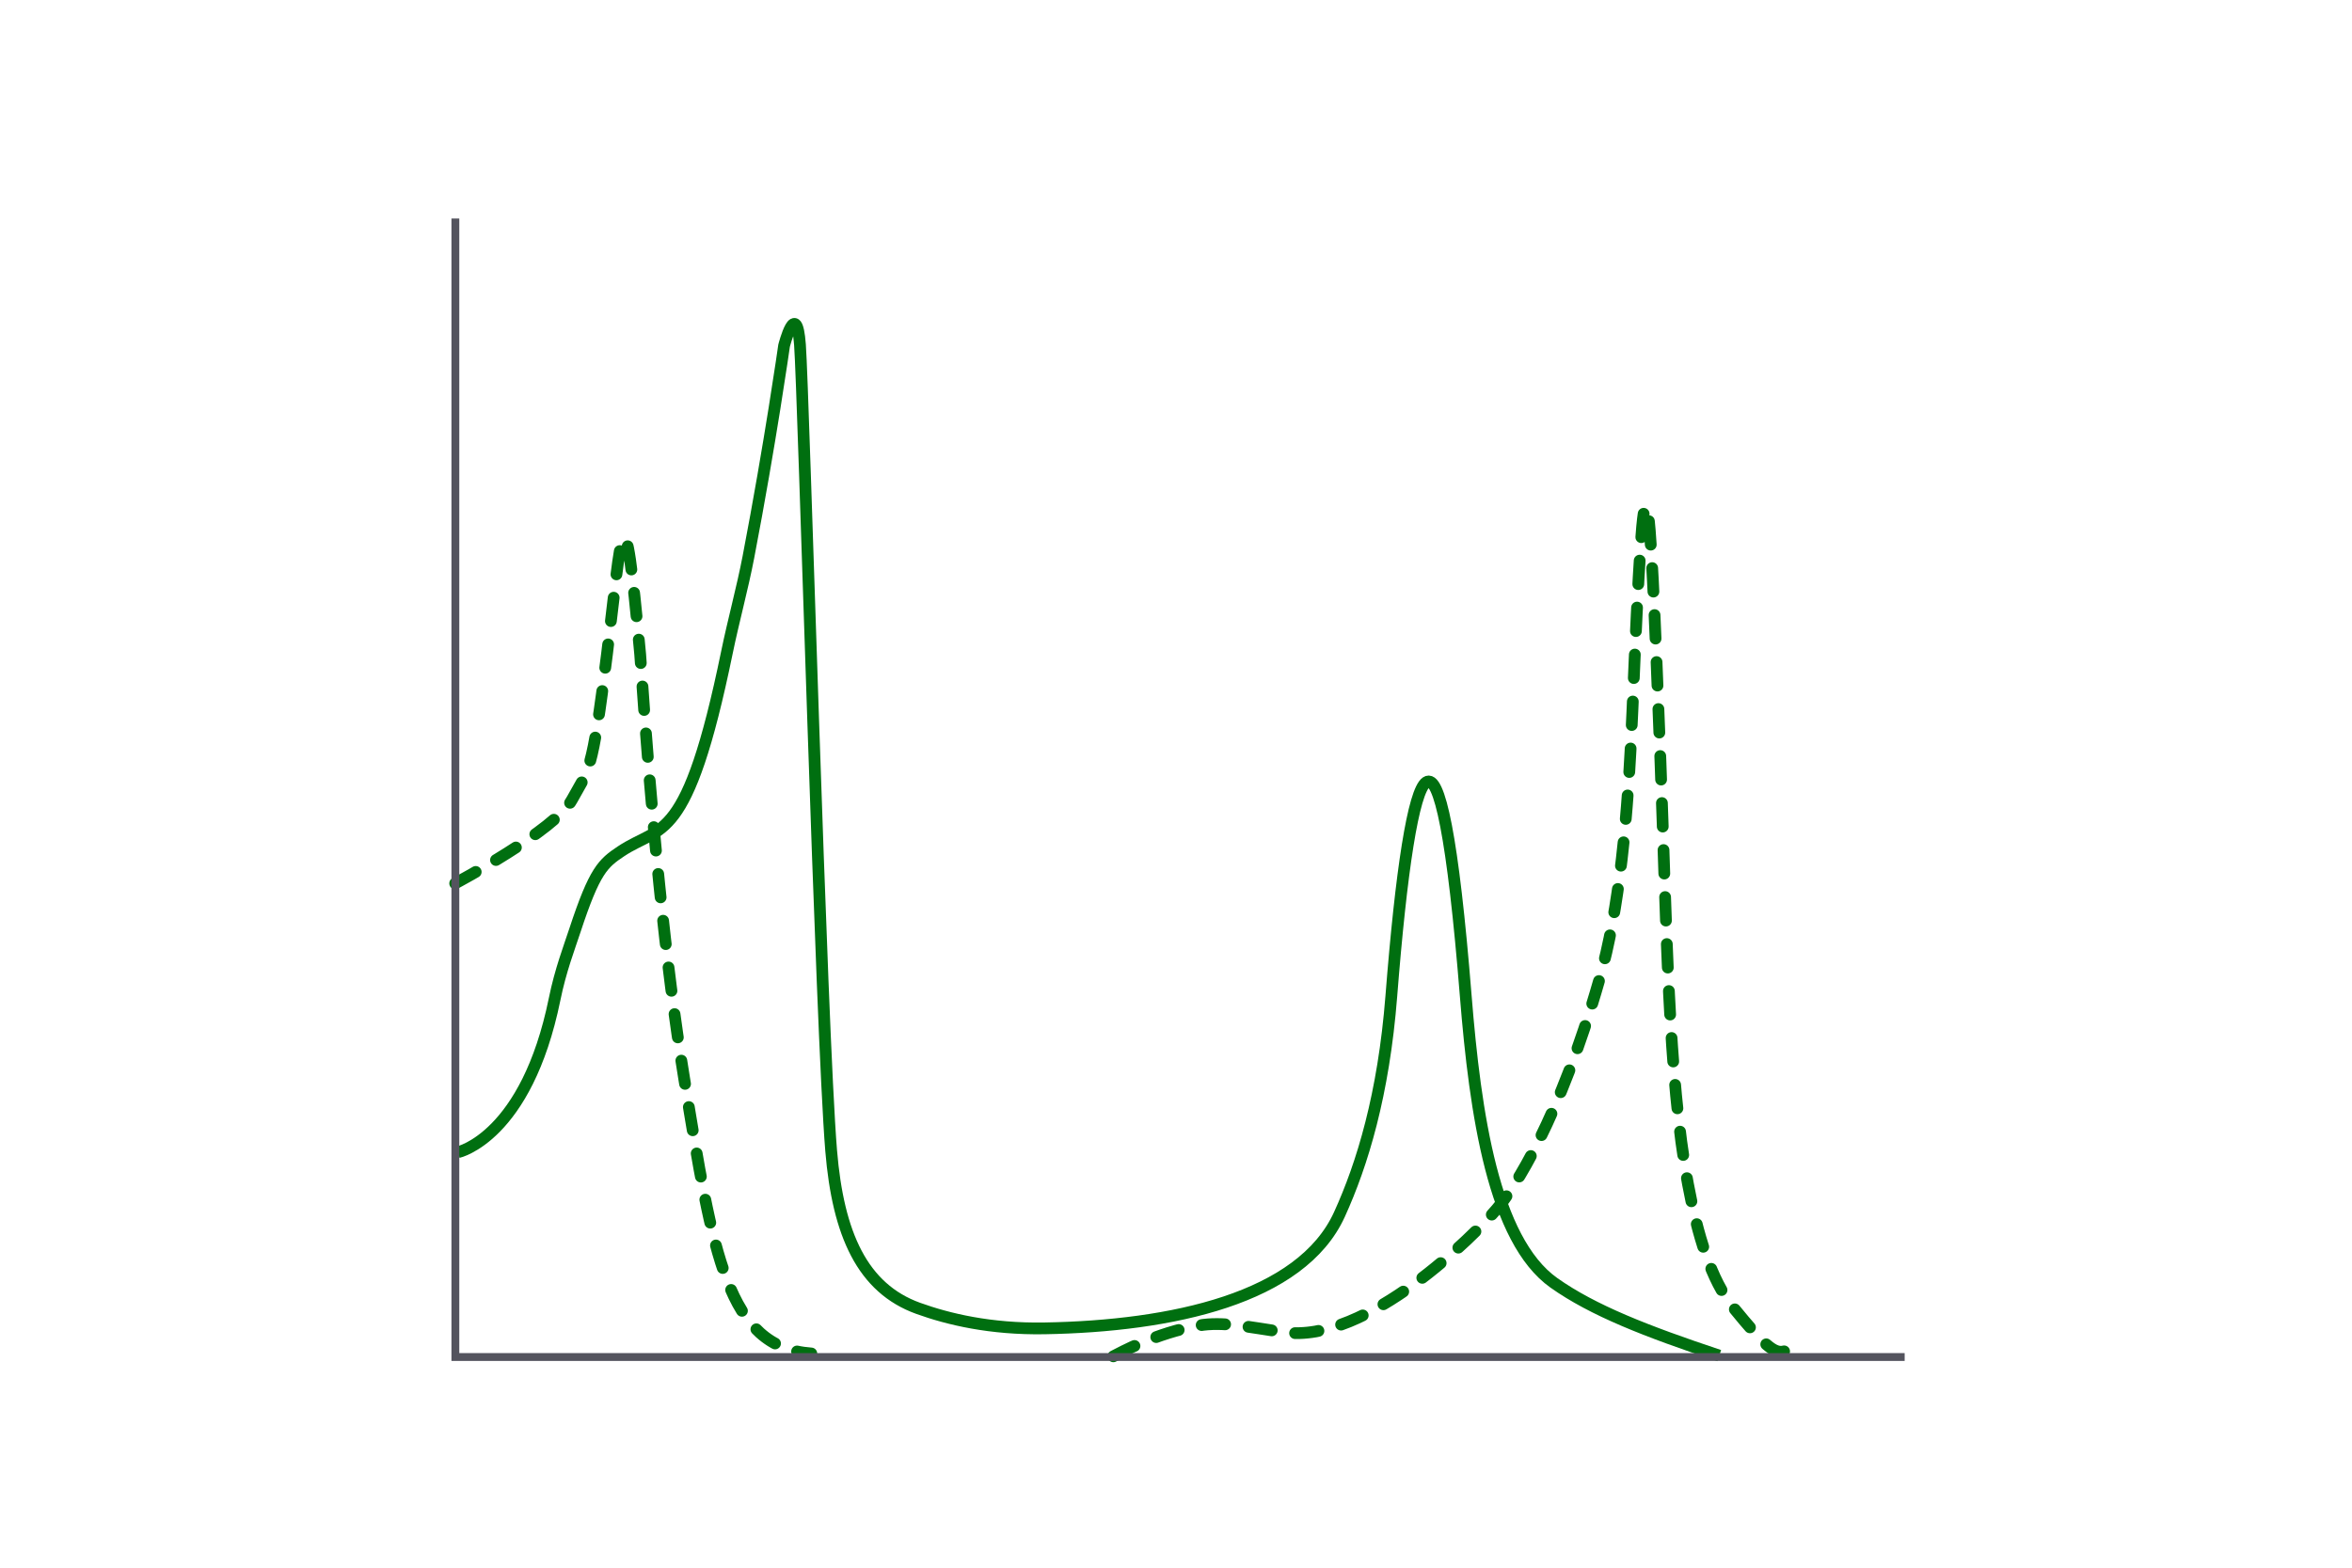
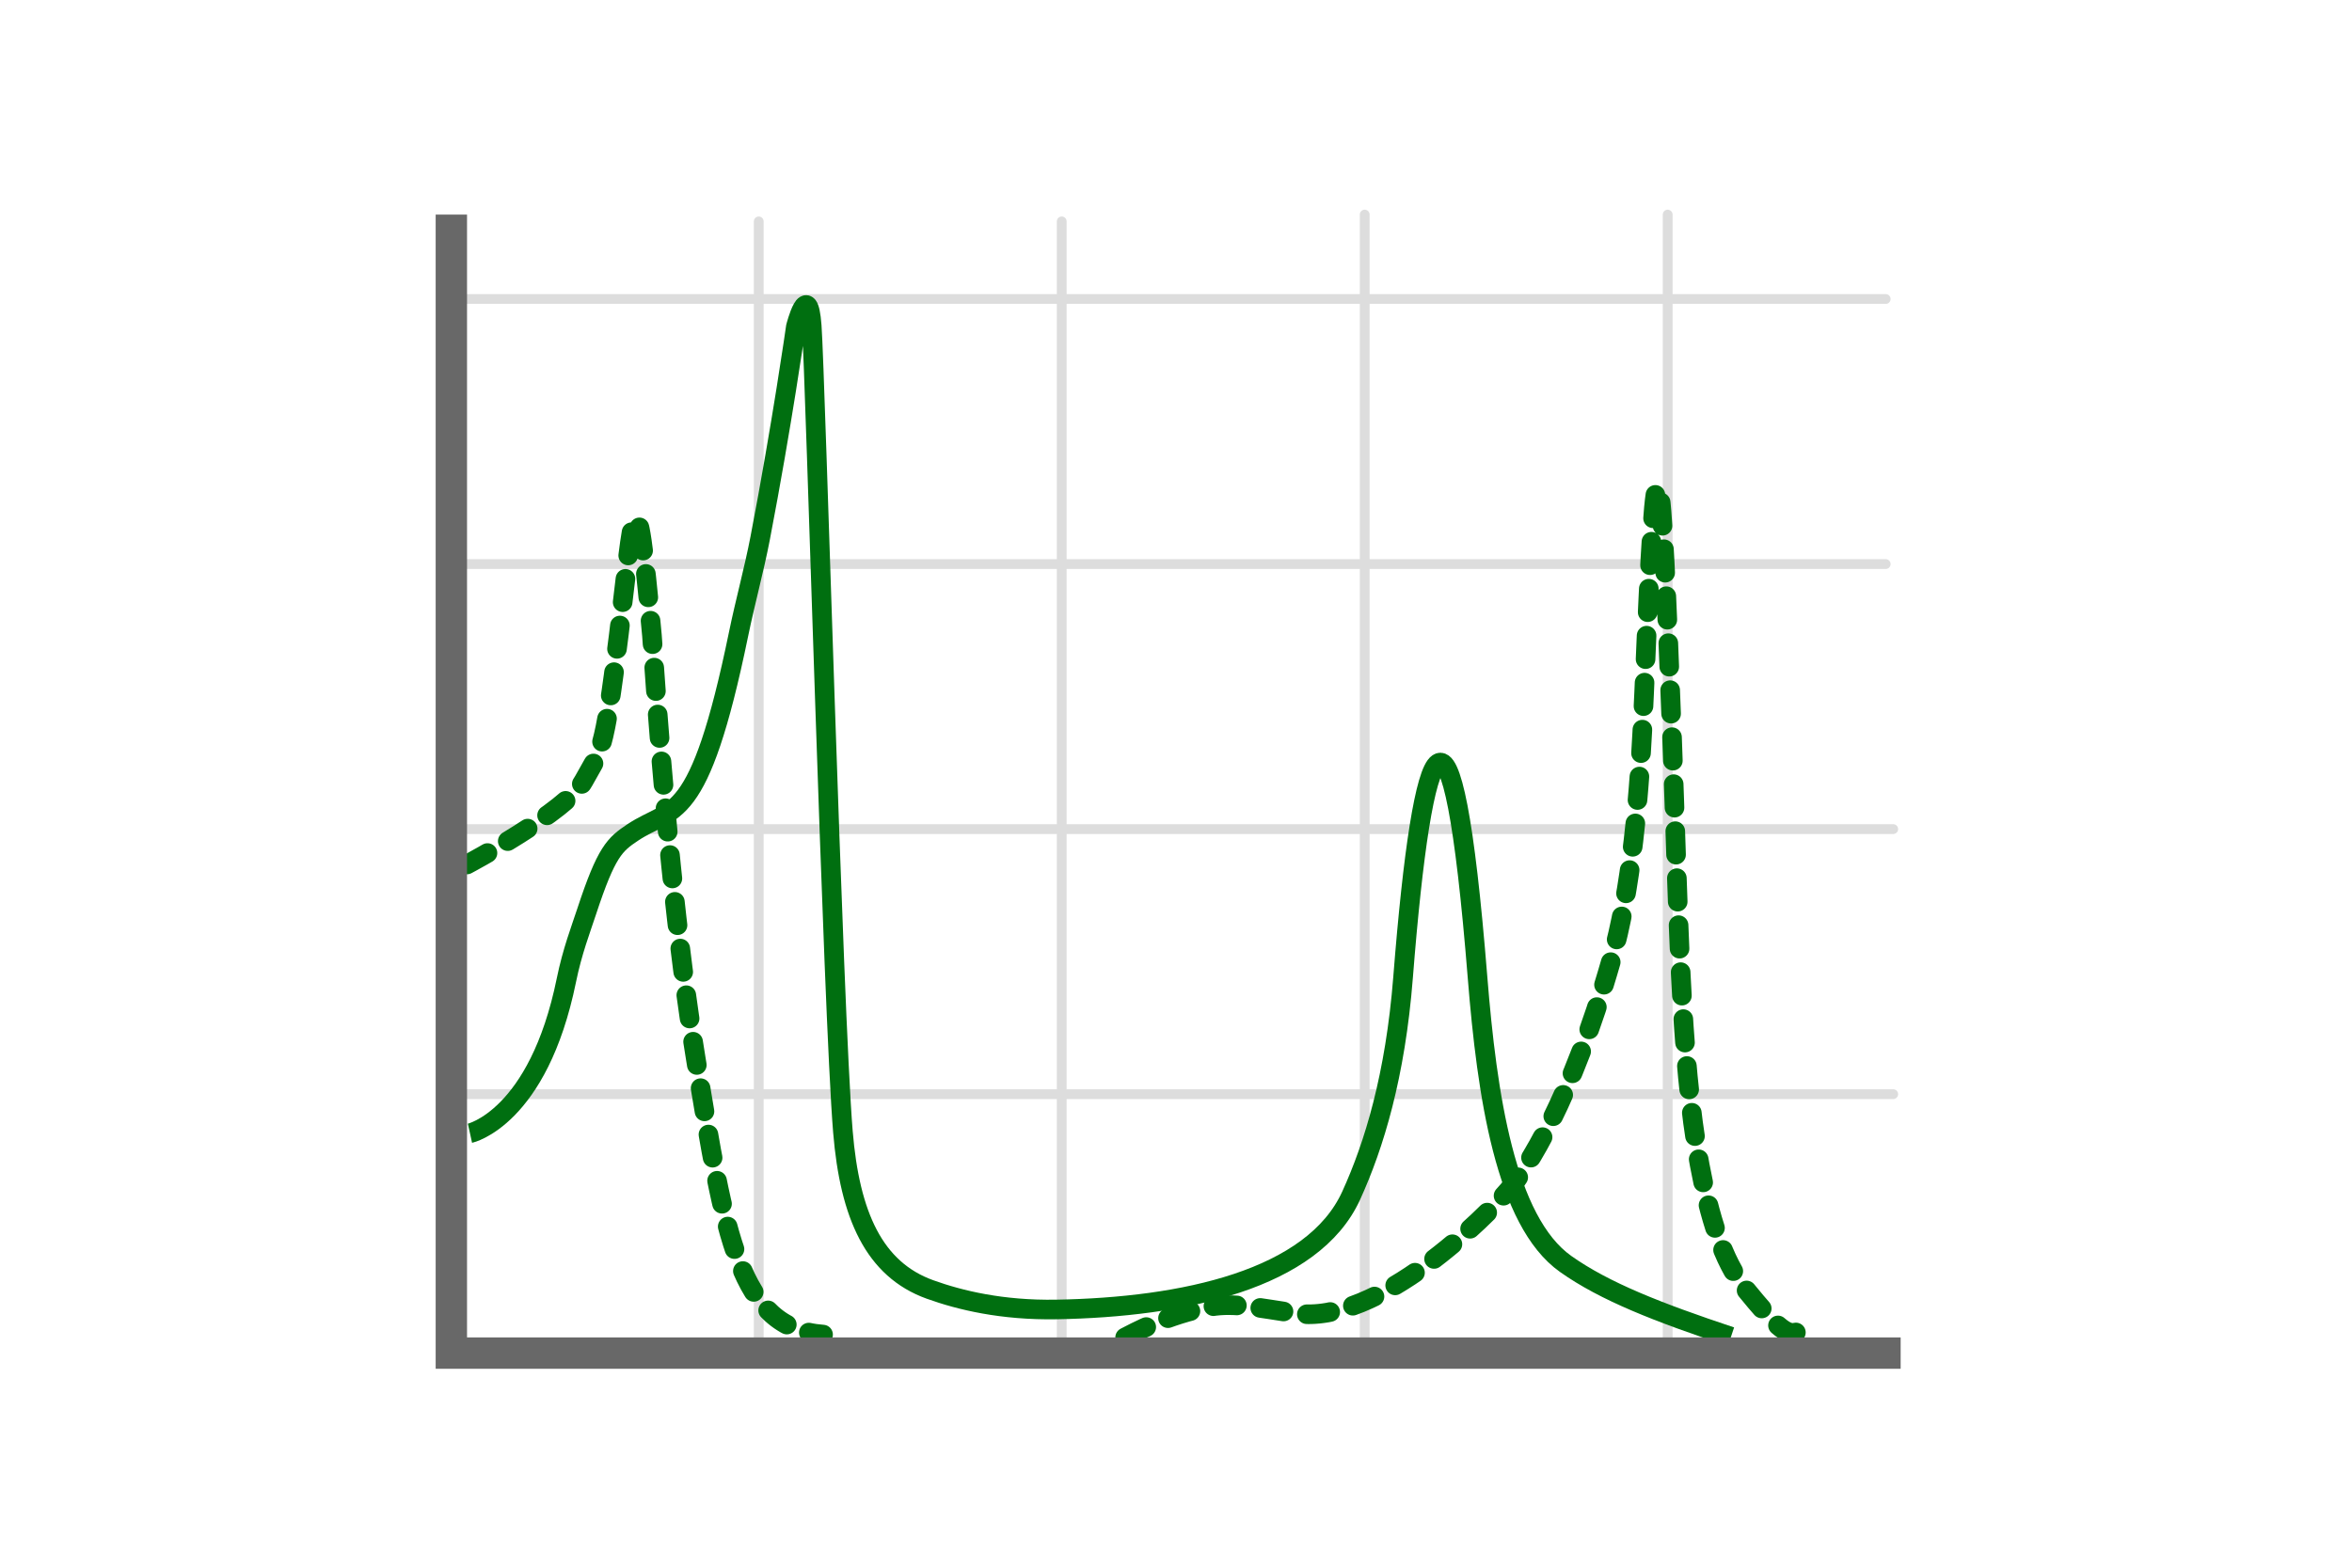
<svg xmlns="http://www.w3.org/2000/svg" width="300" height="200">
  <g fill="none">
-     <path d="M142.011 173.033c.895-.448 5.387-2.965 10.908-3.932 3.024-.53 6.391.201 10.798.857 10.64 1.582 24.608-12.683 27.185-15.704 2.251-2.639 8.018-11.486 13.103-29.29 2.551-8.93 3.641-20.564 4.208-34.231 1.602-38.588 2.098-32.742 3.573 6.195.8 21.116.958 40.355 3.515 54.118 1.204 6.484 2.949 12.285 5.806 15.788 3.905 4.788 5.193 5.909 6.46 5.566M58.058 112.698s12.79-6.779 14.9-10.68c2.111-3.901 2.541-2.864 4.477-18.673 1.934-15.796 2.083-23.159 4.221.128 1.427 20.988 3.221 39.518 5.62 54.177 3.686 22.524 5.476 34.245 16.208 35.021" stroke="#006F10" stroke-width="1.5" stroke-dasharray="3,3" stroke-linecap="round" />
-     <path d="M58.445 146.986s8.707-1.908 12.3-19.535c.748-3.67 1.838-6.483 2.601-8.803 2.503-7.604 3.563-8.506 5.863-10.04 5.16-3.444 8.42-.629 13.513-25.382.821-3.992 1.982-8.224 2.733-12.132 2.801-14.587 4.555-26.991 4.555-26.991s1.575-6.187 2.027-.128c.452 6.06 2.713 87.455 3.979 102.83.878 10.652 3.987 17.546 11.103 20.11 3.814 1.374 9.186 2.673 16.12 2.553 16.193-.28 32.72-3.809 37.606-14.531 2.921-6.41 5.633-15.28 6.619-27.848 2.504-31.929 6.222-40.859 9.496 0 1.2 14.983 3.55 31.122 11.239 36.57 4.981 3.53 11.809 6.19 21.093 9.283" stroke="#006F10" stroke-width="1.5" />
-     <path d="M58.083 27.877v145.246h184.859" stroke="#54545E" />
+     <g stroke="#DDD" stroke-width="1.25" stroke-linecap="round">
+       <path d="M57.558 38.146h182.965M57.558 71.961h182.965M58.518 139.591h182.964M58.518 105.776h182.964M212.714 27.377v145.246M174.069 27.377v145.246M96.777 28.247v144.196M135.423 28.247v144.286" />
+     </g>
+     <g stroke="#006F10" stroke-width="2.5">
+       <path d="M143.511 170.623c.895-.448 5.387-2.965 10.908-3.932 3.024-.53 6.391.201 10.798.857 10.64 1.582 24.608-12.683 27.185-15.704 2.251-2.639 8.018-11.486 13.103-29.29 2.551-8.93 3.641-20.564 4.208-34.231 1.602-38.588 2.098-32.742 3.573 6.195.8 21.116.958 40.355 3.515 54.118 1.204 6.484 2.949 12.285 5.806 15.788 3.905 4.788 5.193 5.909 6.46 5.566M59.558 110.288s12.79-6.779 14.9-10.68c2.111-3.901 2.541-2.864 4.477-18.673 1.934-15.796 2.083-23.159 4.221.128 1.427 20.988 3.221 39.518 5.62 54.177 3.686 22.524 5.476 34.245 16.208 35.021" stroke-dasharray="3 3" stroke-linecap="round" />
+       <path d="M59.945 144.576s8.707-1.908 12.3-19.535c.748-3.67 1.838-6.483 2.601-8.803 2.503-7.604 3.563-8.506 5.863-10.04 5.16-3.444 8.42-.629 13.513-25.382.821-3.992 1.982-8.224 2.733-12.132 2.801-14.587 4.555-26.991 4.555-26.991s1.575-6.187 2.027-.128c.452 6.06 2.713 87.455 3.979 102.83.878 10.652 3.987 17.546 11.103 20.11 3.814 1.374 9.186 2.673 16.12 2.553 16.193-.28 32.72-3.809 37.606-14.531 2.921-6.41 5.633-15.28 6.619-27.848 2.504-31.929 6.222-40.859 9.496 0 1.2 14.983 3.55 31.122 11.239 36.57 4.981 3.53 11.809 6.19 21.093 9.283" />
+     </g>
+     <path d="M57.57 27.377v145.246h184.86" stroke="#686868" stroke-width="4" />
  </g>
</svg>
